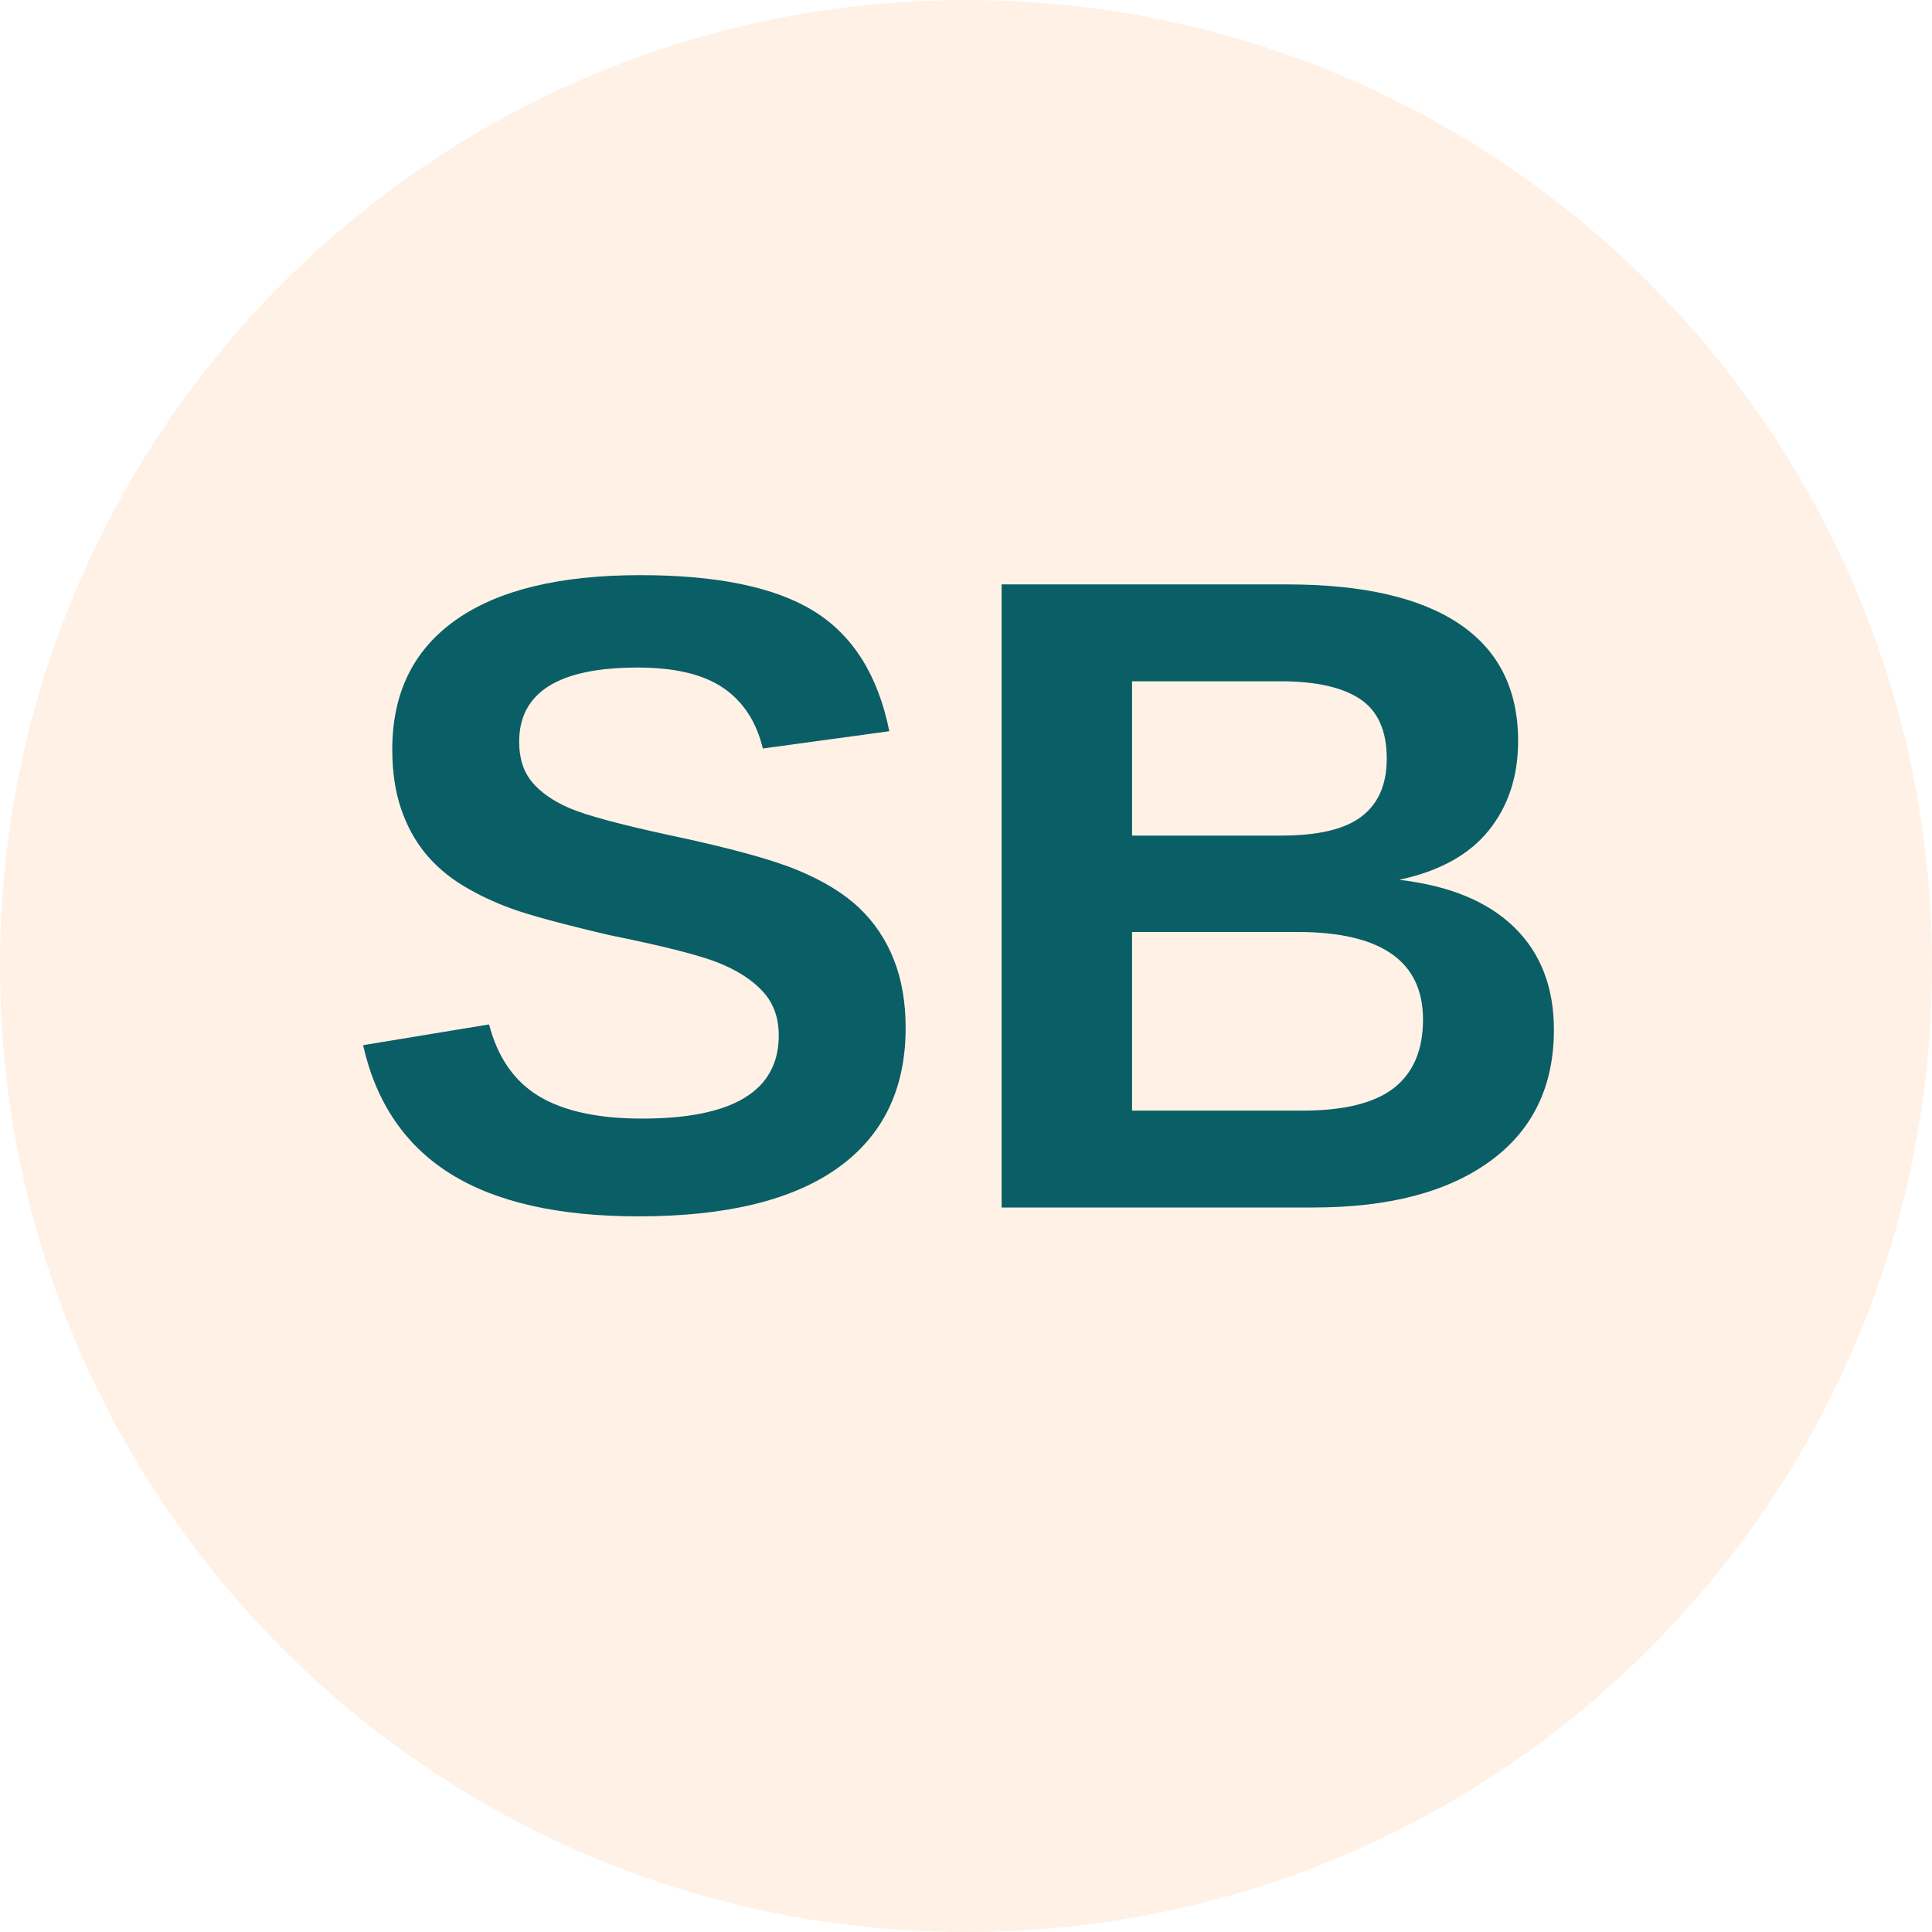
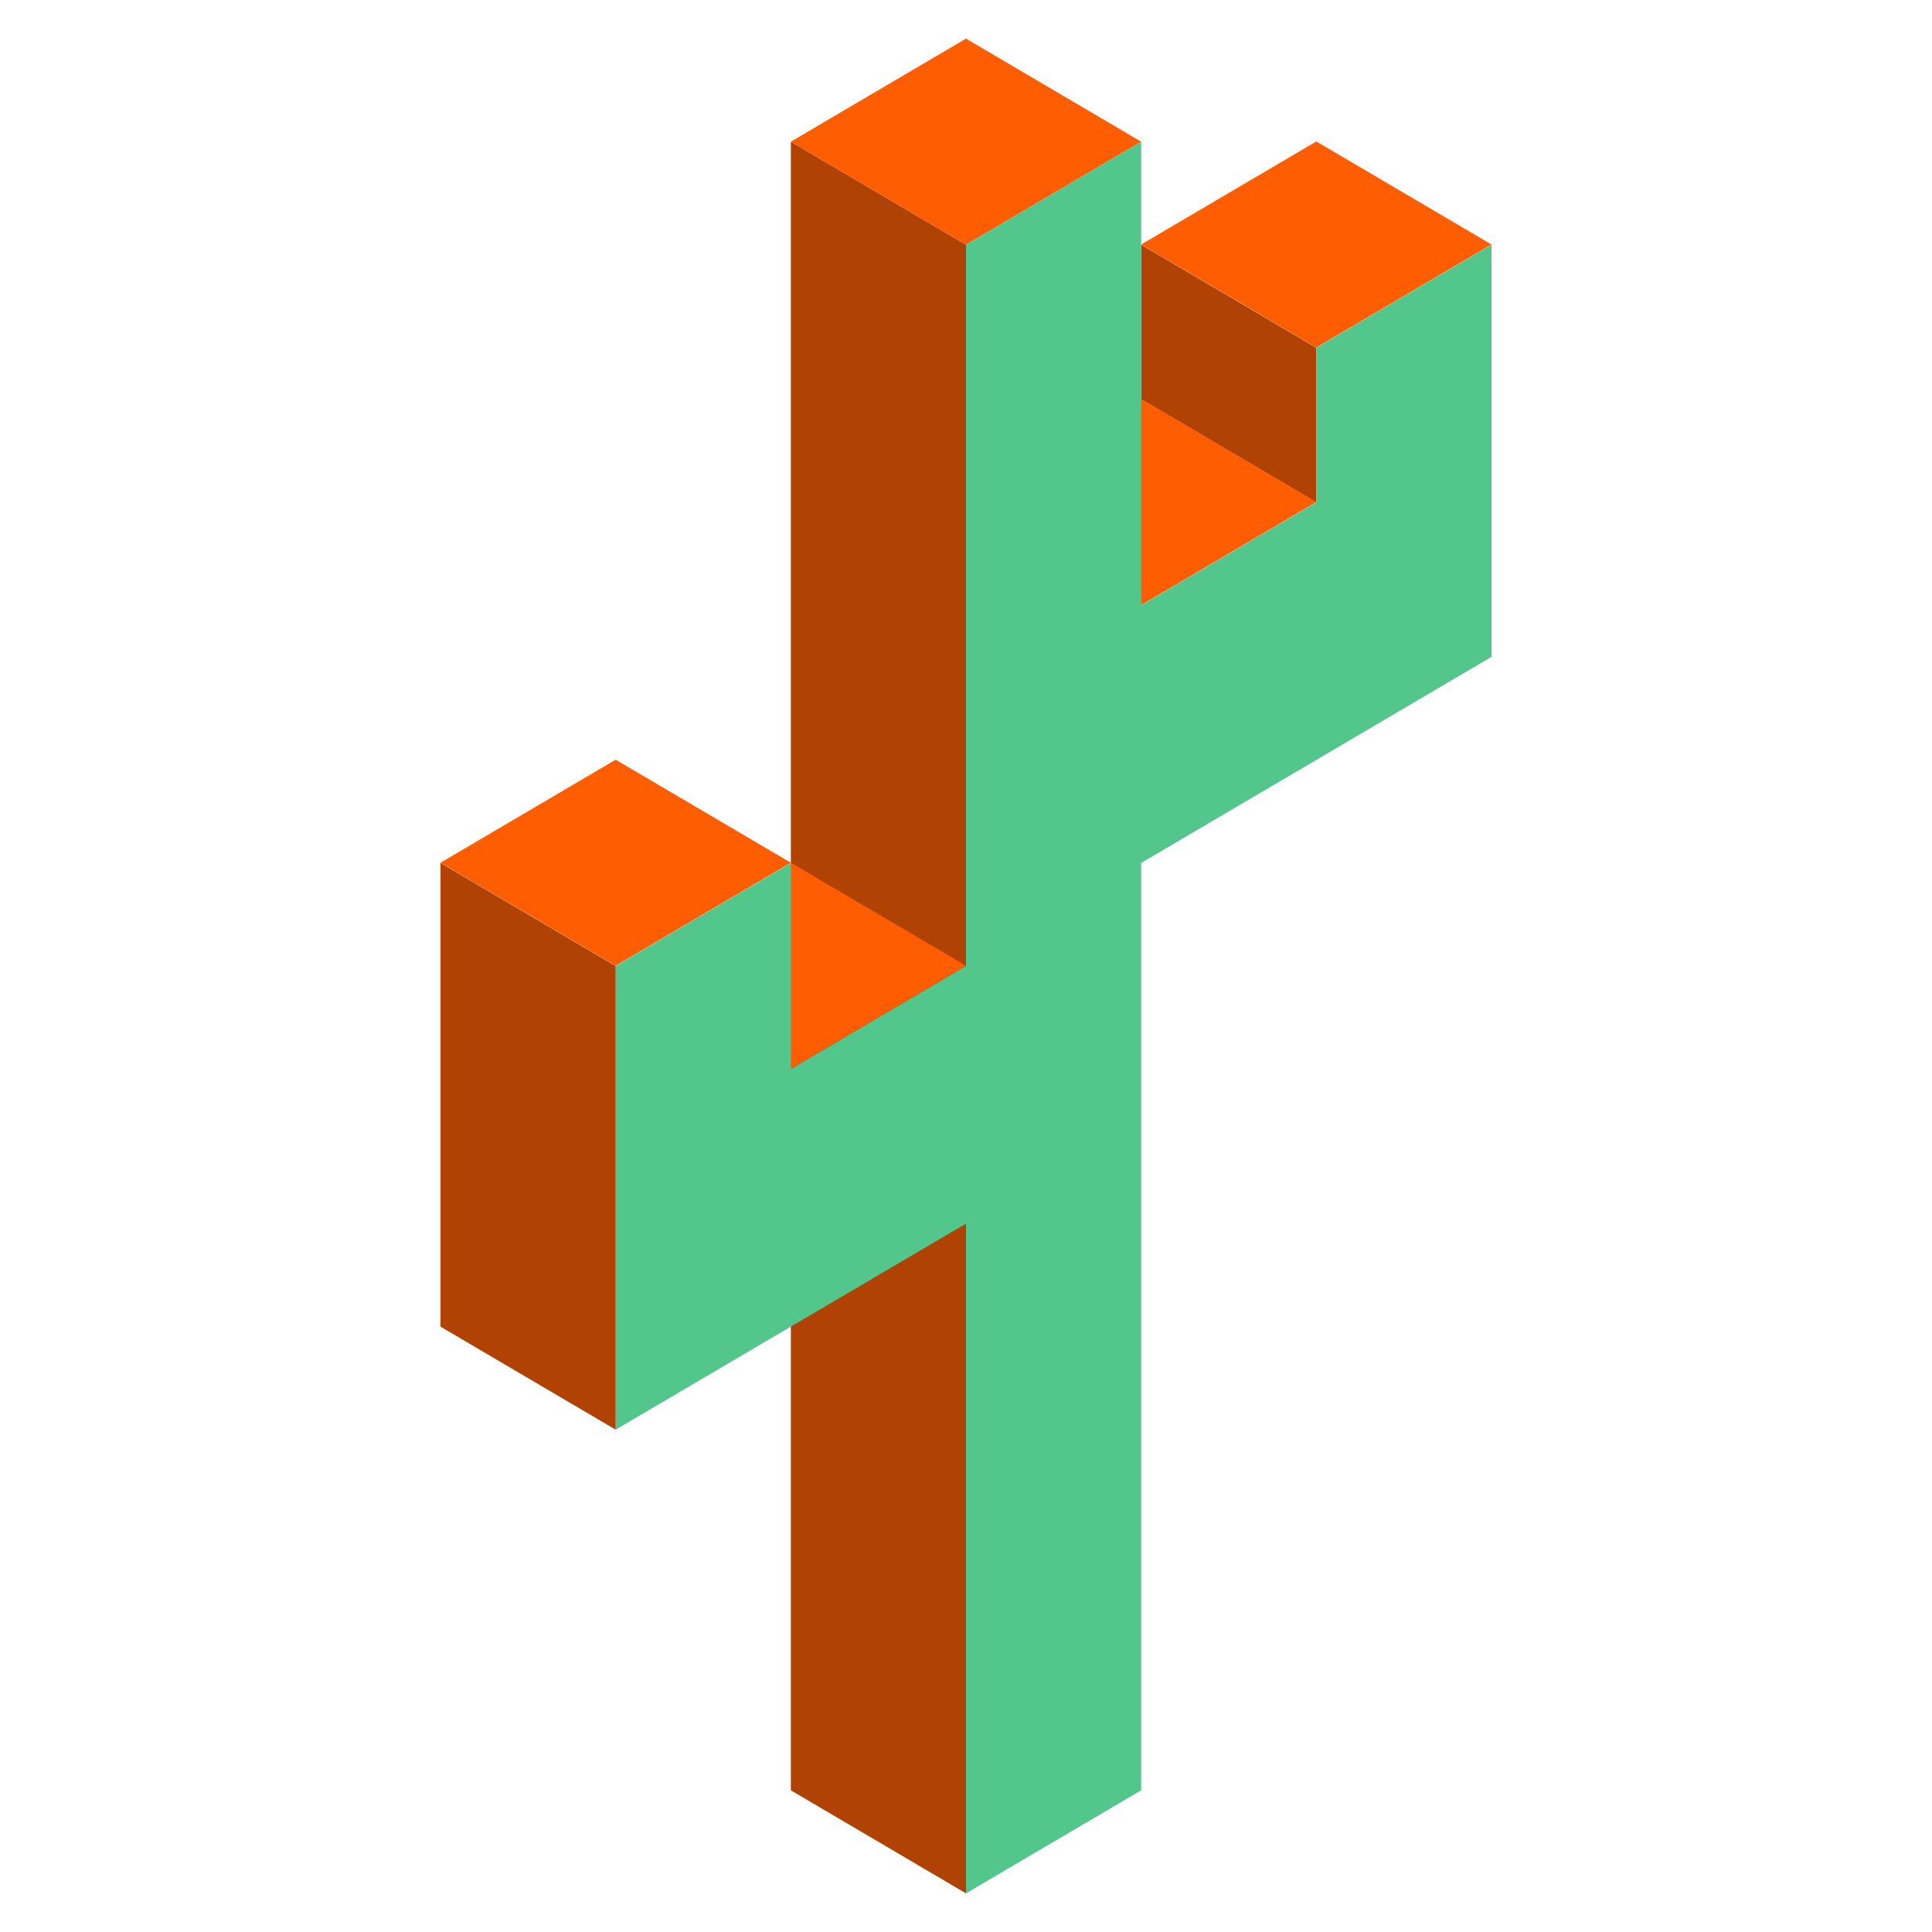
- <svg xmlns="http://www.w3.org/2000/svg" width="512" height="512" viewBox="0 0 512 512" fill="none">
-   <circle cx="256" cy="256" r="256" fill="#FFF1E5" />
-   <text x="256" y="320" font-family="Arial, sans-serif" font-size="240" font-weight="bold" text-anchor="middle" fill="#0A5E66">
-     SB
-   </text>
+ <svg xmlns="http://www.w3.org/2000/svg" fill="none" viewBox="0 0 500 500">
+   <path fill="#B04304" d="M295.334 103.333v-40L340.667 90v40l-45.333-26.667ZM250.001 63.333l-45.334-26.666v426.666L250.001 490V63.333Z" />
+   <path fill="#FF5D01" d="m250.001 129.944 45.333-26.667 45.333 26.667-45.333 26.667-45.333-26.667ZM204.667 36.667 250.001 10l45.333 26.667-45.333 26.666-45.334-26.666ZM295.334 63.277l45.333-26.666L386 63.277l-45.333 26.667-45.333-26.667ZM114 223.277l45.333-26.667 45.334 26.667-45.334 26.667L114 223.277ZM250 249.944l-45.333-26.667v53.333L250 249.944Z" />
+   <path fill="#53C68C" d="m250 63.333 45.333-26.666v120L340.667 130V90L386 63.333V170l-90.667 53.333v240L250 490V316.667L159.333 370V250l45.334-26.667v53.334L250 250V63.333Z" />
+   <path fill="#B04304" d="M159.333 250 114 223.334v120L159.333 370V250Z" />
</svg>
